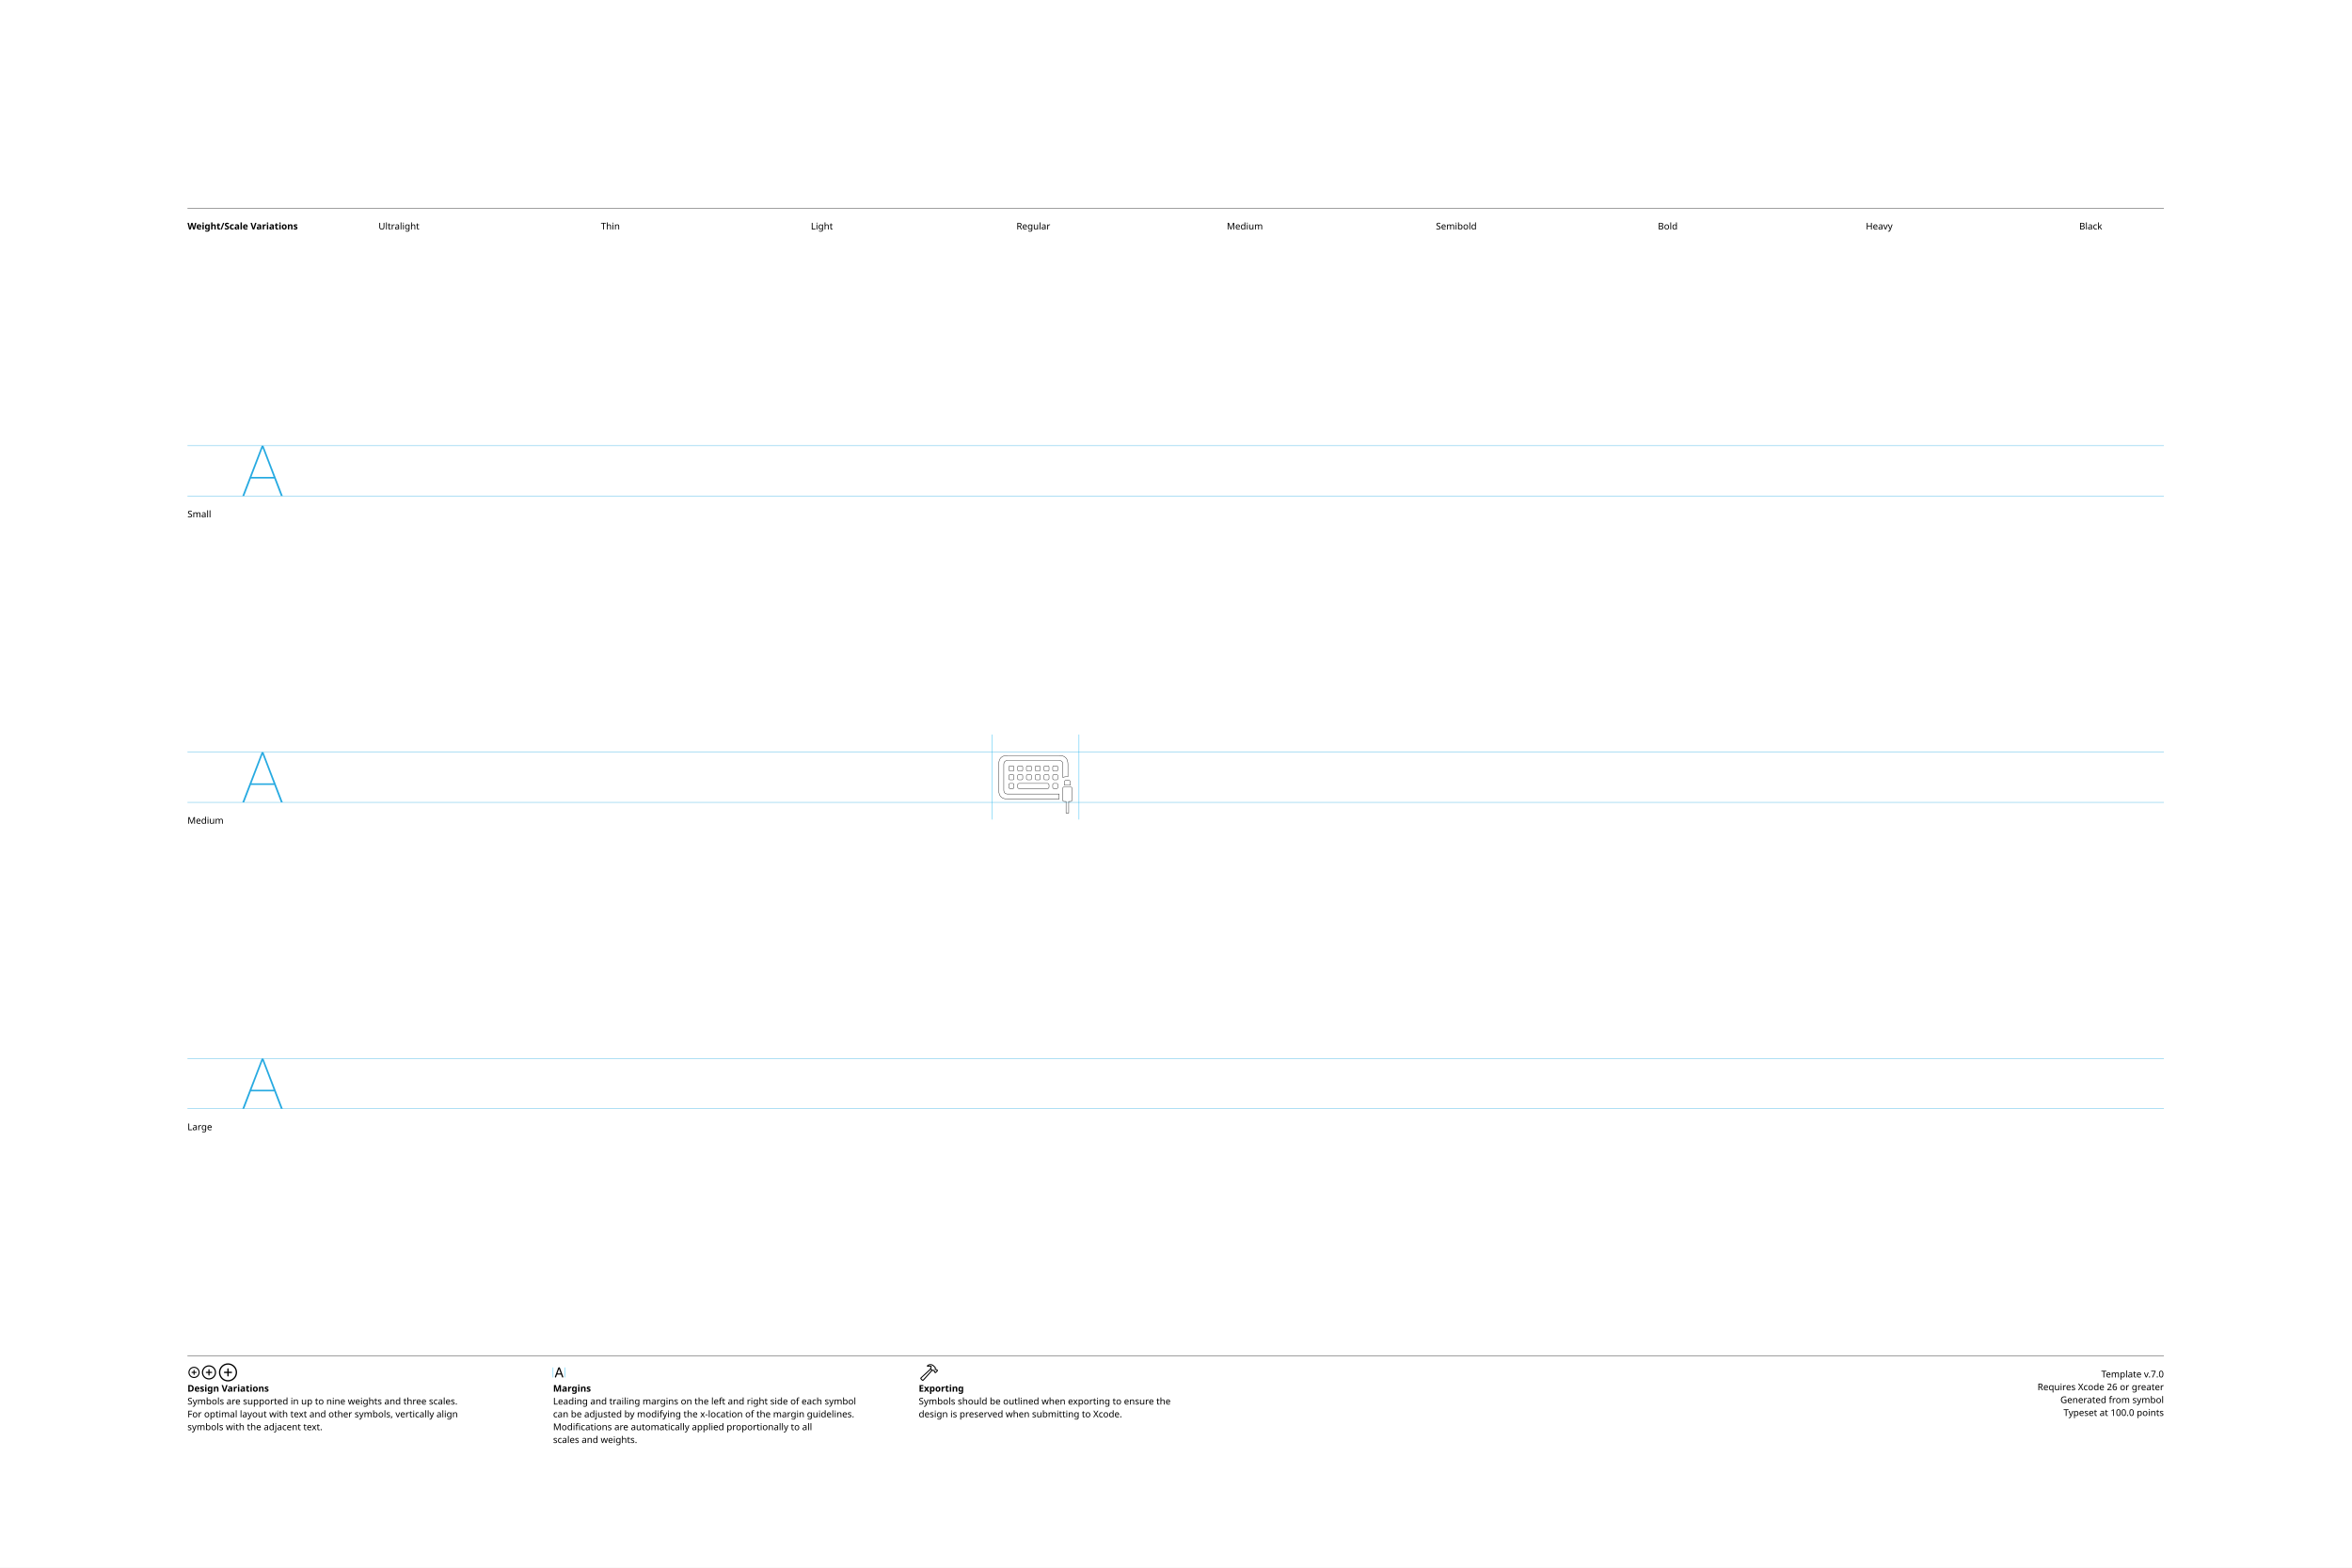
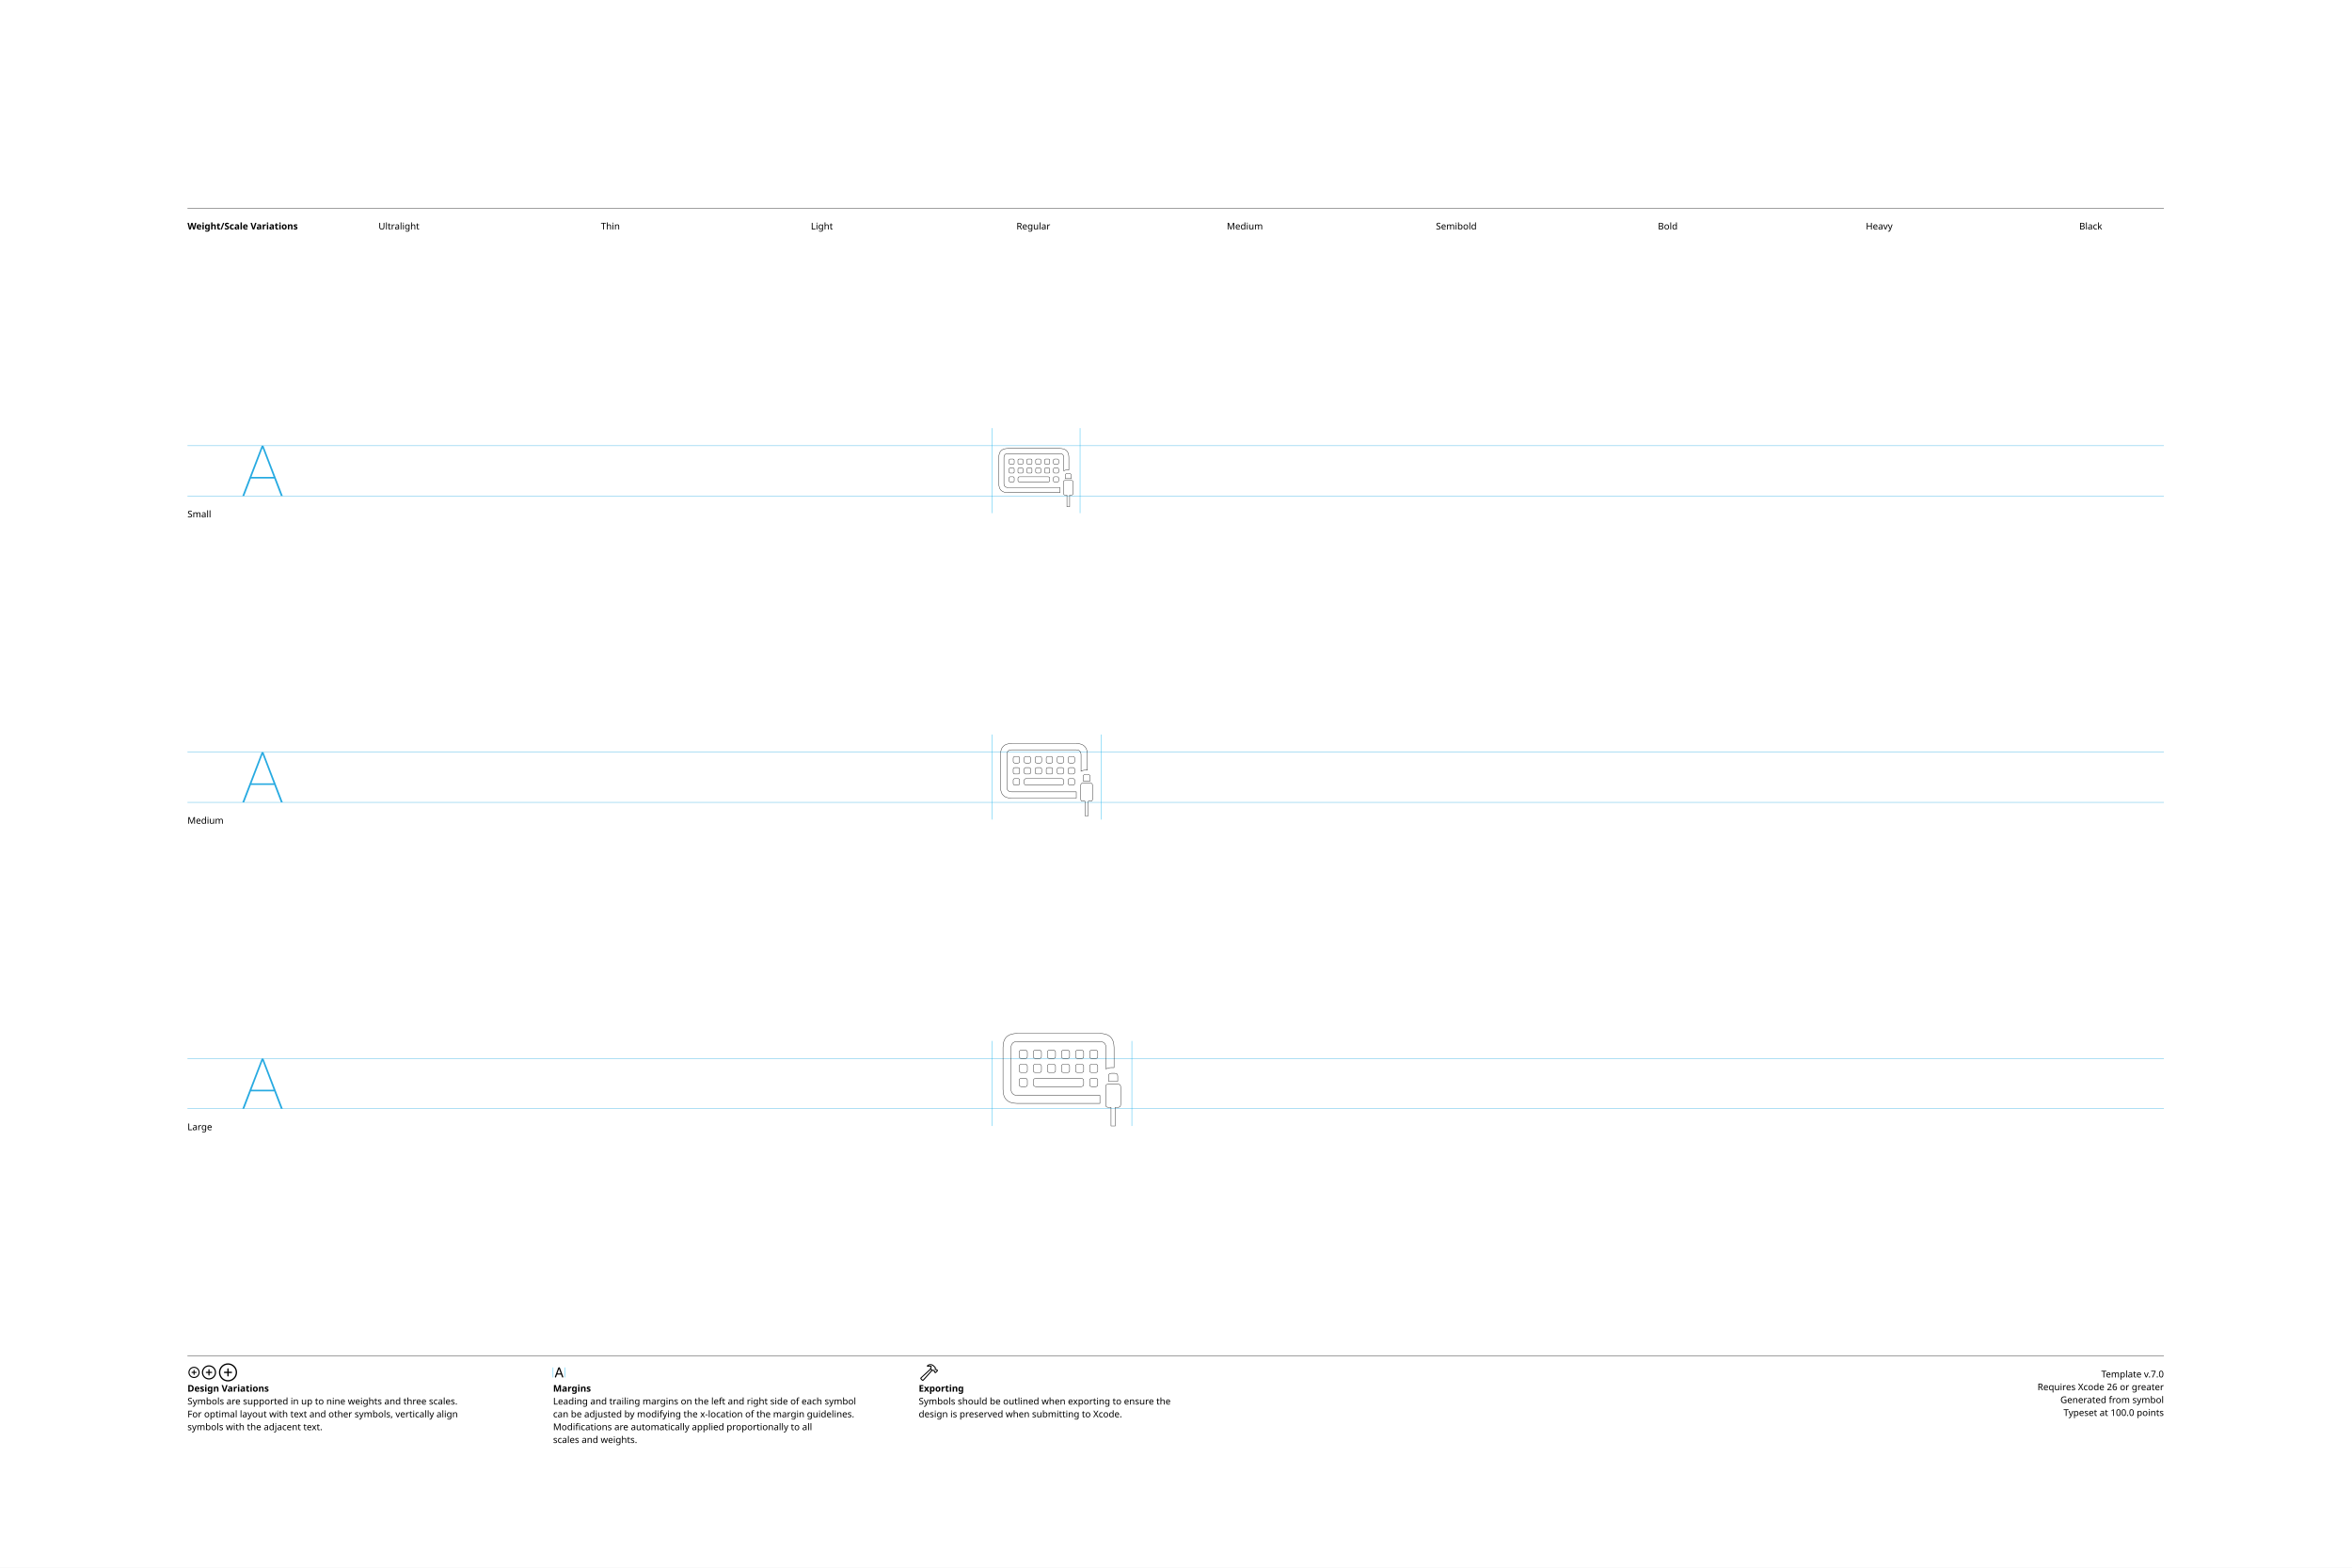
<svg xmlns="http://www.w3.org/2000/svg" version="1.1" viewBox="0 0 3300 2200">
  <style>.defaults {-sfsymbols-variable-value-mode:color;-sfsymbols-draw-reverses-motion-groups:true}

.monochrome-0 {-sfsymbols-motion-group:0;-sfsymbols-layer-tags:keyboard}

.multicolor-0:tintColor {-sfsymbols-motion-group:0;-sfsymbols-layer-tags:keyboard}

.hierarchical-0:primary {-sfsymbols-motion-group:0;-sfsymbols-layer-tags:keyboard}

.SFSymbolsPreviewWireframe {fill:none;opacity:1.0;stroke:black;stroke-width:0.5}
</style>
  <g id="Notes">
    <rect height="2200" id="artboard" style="fill:white;opacity:1" width="3300" x="0" y="0" />
    <line style="fill:none;stroke:black;opacity:1;stroke-width:0.5;" x1="263" x2="3036" y1="292" y2="292" />
    <text style="stroke:none;fill:black;font-family:sans-serif;font-size:13;font-weight:bold;" transform="matrix(1 0 0 1 263 322)">Weight/Scale Variations</text>
    <text style="stroke:none;fill:black;font-family:sans-serif;font-size:13;text-anchor:middle;" transform="matrix(1 0 0 1 559.711 322)">Ultralight</text>
    <text style="stroke:none;fill:black;font-family:sans-serif;font-size:13;text-anchor:middle;" transform="matrix(1 0 0 1 856.422 322)">Thin</text>
    <text style="stroke:none;fill:black;font-family:sans-serif;font-size:13;text-anchor:middle;" transform="matrix(1 0 0 1 1153.13 322)">Light</text>
    <text style="stroke:none;fill:black;font-family:sans-serif;font-size:13;text-anchor:middle;" transform="matrix(1 0 0 1 1449.84 322)">Regular</text>
    <text style="stroke:none;fill:black;font-family:sans-serif;font-size:13;text-anchor:middle;" transform="matrix(1 0 0 1 1746.56 322)">Medium</text>
    <text style="stroke:none;fill:black;font-family:sans-serif;font-size:13;text-anchor:middle;" transform="matrix(1 0 0 1 2043.27 322)">Semibold</text>
    <text style="stroke:none;fill:black;font-family:sans-serif;font-size:13;text-anchor:middle;" transform="matrix(1 0 0 1 2339.98 322)">Bold</text>
    <text style="stroke:none;fill:black;font-family:sans-serif;font-size:13;text-anchor:middle;" transform="matrix(1 0 0 1 2636.69 322)">Heavy</text>
    <text style="stroke:none;fill:black;font-family:sans-serif;font-size:13;text-anchor:middle;" transform="matrix(1 0 0 1 2933.4 322)">Black</text>
    <line style="fill:none;stroke:black;opacity:1;stroke-width:0.5;" x1="263" x2="3036" y1="1903" y2="1903" />
    <g transform="matrix(0.2 0 0 0.2 263 1933)">
      <path d="m46.24 4.15c21.777 0 39.453-17.627 39.453-39.404s-17.676-39.404-39.453-39.404c-21.729 0-39.404 17.627-39.404 39.404s17.676 39.404 39.404 39.404Zm0-7.422c-17.676 0-31.934-14.307-31.934-31.982s14.258-31.982 31.934-31.982 31.982 14.307 31.982 31.982-14.307 31.982-31.982 31.982Zm3.613-17.773v-28.467c0-2.246-1.465-3.76-3.711-3.76-2.148 0-3.613 1.514-3.613 3.76v28.467c0 2.197 1.465 3.711 3.613 3.711 2.246 0 3.711-1.514 3.711-3.711Zm-17.822-10.596h28.418c2.197 0 3.711-1.465 3.711-3.613 0-2.197-1.514-3.711-3.711-3.711h-28.418c-2.246 0-3.76 1.514-3.76 3.711 0 2.148 1.514 3.613 3.76 3.613Z" />
    </g>
    <g transform="matrix(0.2 0 0 0.2 281.506 1933)">
      <path d="m58.545 14.551c27.49 0 49.805-22.314 49.805-49.805s-22.314-49.805-49.805-49.805-49.805 22.314-49.805 49.805 22.314 49.805 49.805 49.805Zm0-8.301c-22.949 0-41.504-18.555-41.504-41.504s18.555-41.504 41.504-41.504 41.504 18.555 41.504 41.504-18.555 41.504-41.504 41.504Zm4.053-23.096v-36.914c0-2.49-1.709-4.199-4.15-4.199-2.393 0-4.053 1.709-4.053 4.199v36.914c0 2.441 1.66 4.15 4.053 4.15 2.441 0 4.15-1.66 4.15-4.15Zm-22.559-14.404h36.963c2.441 0 4.15-1.611 4.15-4.004 0-2.441-1.709-4.15-4.15-4.15h-36.963c-2.49 0-4.15 1.709-4.15 4.15 0 2.393 1.66 4.004 4.15 4.004Z" />
    </g>
    <g transform="matrix(0.2 0 0 0.2 304.924 1933)">
      <path d="m74.853 28.32c35.107 0 63.623-28.467 63.623-63.574s-28.516-63.623-63.623-63.623-63.574 28.516-63.574 63.623 28.467 63.574 63.574 63.574Zm0-9.082c-30.127 0-54.492-24.365-54.492-54.492s24.365-54.492 54.492-54.492 54.492 24.365 54.492 54.492-24.365 54.492-54.492 54.492Zm4.443-30.322v-48.486c0-2.734-1.855-4.639-4.541-4.639-2.588 0-4.443 1.904-4.443 4.639v48.486c0 2.686 1.855 4.59 4.443 4.59 2.686 0 4.541-1.855 4.541-4.59Zm-28.711-19.775h48.486c2.686 0 4.59-1.807 4.59-4.395 0-2.734-1.855-4.59-4.59-4.59h-48.486c-2.734 0-4.59 1.855-4.59 4.59 0 2.588 1.855 4.395 4.59 4.395Z" />
    </g>
    <text style="stroke:none;fill:black;font-family:sans-serif;font-size:13;font-weight:bold;" transform="matrix(1 0 0 1 263 1953)">Design Variations</text>
    <text style="stroke:none;fill:black;font-family:sans-serif;font-size:13;" transform="matrix(1 0 0 1 263 1971)">Symbols are supported in up to nine weights and three scales.</text>
    <text style="stroke:none;fill:black;font-family:sans-serif;font-size:13;" transform="matrix(1 0 0 1 263 1989)">For optimal layout with text and other symbols, vertically align</text>
    <text style="stroke:none;fill:black;font-family:sans-serif;font-size:13;" transform="matrix(1 0 0 1 263 2007)">symbols with the adjacent text.</text>
    <line style="fill:none;stroke:#00AEEF;stroke-width:0.5;opacity:1.0;" x1="776" x2="776" y1="1919" y2="1933" />
    <g transform="matrix(0.2 0 0 0.2 776 1933)">
      <path d="m16.553 0.781c2.588 0 3.857-0.977 4.785-3.711l20.557-57.52h0.244l20.605 57.52c0.928 2.734 2.197 3.711 4.736 3.711 2.588 0 4.248-1.562 4.248-4.004 0-0.83-0.146-1.611-0.537-2.637l-22.9-60.986c-1.123-2.979-3.125-4.492-6.25-4.492-3.027 0-5.078 1.465-6.152 4.443l-22.9 61.084c-0.391 1.025-0.537 1.807-0.537 2.637 0 2.441 1.562 3.955 4.102 3.955Zm10.205-20.947h30.664c2.002 0 3.662-1.66 3.662-3.662 0-2.051-1.66-3.662-3.662-3.662h-30.664c-2.002 0-3.662 1.611-3.662 3.662 0 2.002 1.66 3.662 3.662 3.662Z" />
    </g>
    <line style="fill:none;stroke:#00AEEF;stroke-width:0.5;opacity:1.0;" x1="792.836" x2="792.836" y1="1919" y2="1933" />
    <text style="stroke:none;fill:black;font-family:sans-serif;font-size:13;font-weight:bold;" transform="matrix(1 0 0 1 776 1953)">Margins</text>
    <text style="stroke:none;fill:black;font-family:sans-serif;font-size:13;" transform="matrix(1 0 0 1 776 1971)">Leading and trailing margins on the left and right side of each symbol</text>
    <text style="stroke:none;fill:black;font-family:sans-serif;font-size:13;" transform="matrix(1 0 0 1 776 1989)">can be adjusted by modifying the x-location of the margin guidelines.</text>
    <text style="stroke:none;fill:black;font-family:sans-serif;font-size:13;" transform="matrix(1 0 0 1 776 2007)">Modifications are automatically applied proportionally to all</text>
    <text style="stroke:none;fill:black;font-family:sans-serif;font-size:13;" transform="matrix(1 0 0 1 776 2025)">scales and weights.</text>
    <g transform="matrix(0.2 0 0 0.2 1289 1933)">
      <path d="m14.209 13.135 7.861 7.861c4.297 4.395 9.326 4.102 13.867-1.025l60.693-68.213-4.883-4.883-60.254 67.676c-1.807 1.953-3.467 2.441-5.811 0.098l-5.176-5.127c-2.295-2.295-1.807-3.955 0.195-5.811l67.481-62.158-4.883-4.834-68.066 62.598c-4.98 4.59-5.322 9.473-1.025 13.818Zm44.873-97.461c-2.051 2.002-2.246 4.883-1.074 6.787 1.123 1.807 3.467 3.027 6.592 2.246 5.859-1.66 12.598-2.393 18.896 0.928l-2.686 7.129c-1.611 4.004-0.732 6.885 1.709 9.424l10.254 10.303c2.344 2.393 4.541 2.441 7.08 1.953l4.443-0.732 2.588 2.539-0.195 2.246c-0.098 2.295 0.537 4.297 2.783 6.494l3.369 3.32c2.295 2.295 5.518 2.49 7.812 0.195l12.988-13.037c2.295-2.344 2.148-5.371-0.195-7.666l-3.418-3.418c-2.197-2.197-4.053-3.027-6.348-2.881l-2.344 0.244-2.441-2.441 1.025-4.688c0.635-2.734-0.244-4.98-2.881-7.617l-11.279-11.182c-12.94-12.842-35.596-11.035-46.68-0.146Zm7.08 2.051c8.789-6.396 25.977-5.664 33.691 1.953l12.305 12.207c1.025 1.025 1.221 1.807 0.928 3.32l-1.465 6.641 6.738 6.689 4.395-0.244c1.123-0.049 1.514 0.049 2.344 0.879l2.539 2.49-10.84 10.84-2.49-2.49c-0.83-0.879-0.977-1.221-0.928-2.393l0.293-4.346-6.689-6.738-6.836 1.172c-1.416 0.293-2.051 0.195-3.174-0.879l-8.936-8.887c-1.074-1.025-1.172-1.709-0.488-3.369l4.59-11.475c-6.104-6.348-17.041-7.52-25.586-4.59-0.684 0.244-0.928-0.391-0.391-0.781Z" />
    </g>
    <text style="stroke:none;fill:black;font-family:sans-serif;font-size:13;font-weight:bold;" transform="matrix(1 0 0 1 1289 1953)">Exporting</text>
    <text style="stroke:none;fill:black;font-family:sans-serif;font-size:13;" transform="matrix(1 0 0 1 1289 1971)">Symbols should be outlined when exporting to ensure the</text>
    <text style="stroke:none;fill:black;font-family:sans-serif;font-size:13;" transform="matrix(1 0 0 1 1289 1989)">design is preserved when submitting to Xcode.</text>
    <text id="template-version" style="stroke:none;fill:black;font-family:sans-serif;font-size:13;text-anchor:end;" transform="matrix(1 0 0 1 3036 1933)">Template v.7.0</text>
    <text style="stroke:none;fill:black;font-family:sans-serif;font-size:13;text-anchor:end;" transform="matrix(1 0 0 1 3036 1951)">Requires Xcode 26 or greater</text>
    <text id="descriptive-name" style="stroke:none;fill:black;font-family:sans-serif;font-size:13;text-anchor:end;" transform="matrix(1 0 0 1 3036 1969)">Generated from symbol</text>
    <text style="stroke:none;fill:black;font-family:sans-serif;font-size:13;text-anchor:end;" transform="matrix(1 0 0 1 3036 1987)">Typeset at 100.0 points</text>
    <text style="stroke:none;fill:black;font-family:sans-serif;font-size:13;" transform="matrix(1 0 0 1 263 726)">Small</text>
    <text style="stroke:none;fill:black;font-family:sans-serif;font-size:13;" transform="matrix(1 0 0 1 263 1156)">Medium</text>
    <text style="stroke:none;fill:black;font-family:sans-serif;font-size:13;" transform="matrix(1 0 0 1 263 1586)">Large</text>
  </g>
  <g id="Guides">
    <g id="H-reference" style="fill:#27AAE1;stroke:none;" transform="matrix(1 0 0 1 339 696)">
      <path d="M0.994 0L3.638 0L29.328-67.132L30.03-67.132L30.03-70.459L28.123-70.459ZM11.688-24.48L46.981-24.48L46.231-26.729L12.438-26.729ZM55.12 0L57.764 0L30.638-70.459L29.433-70.459L29.433-67.132Z" />
    </g>
    <line id="Baseline-S" style="fill:none;stroke:#27AAE1;opacity:1;stroke-width:0.5;" x1="263" x2="3036" y1="696" y2="696" />
    <line id="Capline-S" style="fill:none;stroke:#27AAE1;opacity:1;stroke-width:0.5;" x1="263" x2="3036" y1="625.541" y2="625.541" />
    <g id="H-reference" style="fill:#27AAE1;stroke:none;" transform="matrix(1 0 0 1 339 1126)">
      <path d="M0.994 0L3.638 0L29.328-67.132L30.03-67.132L30.03-70.459L28.123-70.459ZM11.688-24.48L46.981-24.48L46.231-26.729L12.438-26.729ZM55.12 0L57.764 0L30.638-70.459L29.433-70.459L29.433-67.132Z" />
    </g>
    <line id="Baseline-M" style="fill:none;stroke:#27AAE1;opacity:1;stroke-width:0.5;" x1="263" x2="3036" y1="1126" y2="1126" />
    <line id="Capline-M" style="fill:none;stroke:#27AAE1;opacity:1;stroke-width:0.5;" x1="263" x2="3036" y1="1055.54" y2="1055.54" />
    <g id="H-reference" style="fill:#27AAE1;stroke:none;" transform="matrix(1 0 0 1 339 1556)">
      <path d="M0.994 0L3.638 0L29.328-67.132L30.03-67.132L30.03-70.459L28.123-70.459ZM11.688-24.48L46.981-24.48L46.231-26.729L12.438-26.729ZM55.12 0L57.764 0L30.638-70.459L29.433-70.459L29.433-67.132Z" />
    </g>
    <line id="Baseline-L" style="fill:none;stroke:#27AAE1;opacity:1;stroke-width:0.5;" x1="263" x2="3036" y1="1556" y2="1556" />
    <line id="Capline-L" style="fill:none;stroke:#27AAE1;opacity:1;stroke-width:0.5;" x1="263" x2="3036" y1="1485.54" y2="1485.54" />
-     <line id="right-margin-Regular-M" style="fill:none;stroke:#00AEEF;stroke-width:0.5;opacity:1.0;" x1="1513.90" x2="1513.90" y1="1030.79" y2="1150.12" />
-     <line id="left-margin-Regular-M" style="fill:none;stroke:#00AEEF;stroke-width:0.5;opacity:1.0;" x1="1391.57" x2="1391.57" y1="1030.79" y2="1150.12" />
+     <line id="left-margin-Regular-S" style="fill:none;stroke:#00AEEF;stroke-width:0.5;opacity:1.0;" x1="1391.57" x2="1391.57" y1="600.785" y2="720.121" />
+     <line id="right-margin-Regular-S" style="fill:none;stroke:#00AEEF;stroke-width:0.5;opacity:1.0;" x1="1515.39" x2="1515.39" y1="600.785" y2="720.121" />
+     <line id="left-margin-Regular-M" style="fill:none;stroke:#00AEEF;stroke-width:0.5;opacity:1.0;" x1="1391.57" x2="1391.57" y1="1030.785" y2="1150.121" />
+     <line id="right-margin-Regular-M" style="fill:none;stroke:#00AEEF;stroke-width:0.5;opacity:1.0;" x1="1545.10" x2="1545.10" y1="1030.785" y2="1150.121" />
+     <line id="left-margin-Regular-L" style="fill:none;stroke:#00AEEF;stroke-width:0.5;opacity:1.0;" x1="1391.57" x2="1391.57" y1="1460.785" y2="1580.121" />
+     <line id="right-margin-Regular-L" style="fill:none;stroke:#00AEEF;stroke-width:0.5;opacity:1.0;" x1="1588.03" x2="1588.03" y1="1460.785" y2="1580.121" />
  </g>
  <g id="Symbols">
+     <g id="Regular-S" transform="matrix(1 0 0 1 1391.57 696)">
+       <path class="monochrome-0 multicolor-0:tintColor hierarchical-0:primary SFSymbolsPreviewWireframe" d="M22.49 -4.74C14.04 -4.74 9.88 -8.9 9.88 -17.2V-54.22C9.88 -62.52 14.04 -66.62 22.49 -66.62H95.48C103.88 -66.62 108.08 -62.47 108.08 -54.22V-36.44H105.82Q102.8 -36.44 100.97 -35.24V-53.82C100.97 -57.58 98.94 -59.5 95.38 -59.5H22.59C19.03 -59.5 17 -57.58 17 -53.82V-17.54C17 -13.79 19.03 -11.86 22.59 -11.86H95.38C95.45 -11.86 95.51 -11.86 95.58 -11.86V-4.74Q95.53 -4.74 95.48 -4.74ZM105.41 15.18V-1.3H103.23C101.36 -1.3 100.64 -1.99 100.64 -3.86V-19.21C100.64 -21.06 101.36 -21.8 103.23 -21.8H111.34C113.22 -21.8 113.94 -21.06 113.94 -19.21V-3.86C113.94 -1.99 113.22 -1.3 111.34 -1.3H109.19V15.18ZM38.89 -19.62C37.51 -19.62 36.67 -20.46 36.67 -21.84V-24.61C36.67 -26.04 37.51 -26.89 38.89 -26.89H79.02C80.46 -26.89 81.25 -26.04 81.25 -24.61V-21.84C81.25 -20.46 80.46 -19.62 79.02 -19.62ZM103.23 -24.32V-28.78C103.23 -30.66 103.95 -31.38 105.82 -31.38H108.75C110.6 -31.38 111.34 -30.66 111.34 -28.78V-24.32ZM63.36 -44.53C62.27 -44.53 61.58 -45.22 61.58 -46.31V-50.01C61.58 -51.1 62.27 -51.79 63.36 -51.79H67.06C68.15 -51.79 68.79 -51.1 68.79 -50.01V-46.31C68.79 -45.22 68.15 -44.53 67.06 -44.53ZM75.81 -44.53C74.72 -44.53 74.03 -45.22 74.03 -46.31V-50.01C74.03 -51.1 74.72 -51.79 75.81 -51.79H79.52C80.61 -51.79 81.25 -51.1 81.25 -50.01V-46.31C81.25 -45.22 80.61 -44.53 79.52 -44.53ZM88.27 -44.53C87.18 -44.53 86.49 -45.22 86.49 -46.31V-50.01C86.49 -51.1 87.18 -51.79 88.27 -51.79H91.97C93.06 -51.79 93.7 -51.1 93.7 -50.01V-46.31C93.7 -45.22 93.06 -44.53 91.97 -44.53ZM63.36 -32.07C62.27 -32.07 61.58 -32.77 61.58 -33.85V-37.56C61.58 -38.65 62.27 -39.34 63.36 -39.34H67.06C68.15 -39.34 68.79 -38.65 68.79 -37.56V-33.85C68.79 -32.77 68.15 -32.07 67.06 -32.07ZM50.9 -44.53C49.82 -44.53 49.12 -45.22 49.12 -46.31V-50.01C49.12 -51.1 49.82 -51.79 50.9 -51.79H54.61C55.7 -51.79 56.34 -51.1 56.34 -50.01V-46.31C56.34 -45.22 55.7 -44.53 54.61 -44.53ZM38.45 -44.53C37.36 -44.53 36.67 -45.22 36.67 -46.31V-50.01C36.67 -51.1 37.36 -51.79 38.45 -51.79H42.16C43.24 -51.79 43.89 -51.1 43.89 -50.01V-46.31C43.89 -45.22 43.24 -44.53 42.16 -44.53ZM26 -44.53C24.91 -44.53 24.22 -45.22 24.22 -46.31V-50.01C24.22 -51.1 24.91 -51.79 26 -51.79H29.7C30.79 -51.79 31.43 -51.1 31.43 -50.01V-46.31C31.43 -45.22 30.79 -44.53 29.7 -44.53ZM75.81 -32.07C74.72 -32.07 74.03 -32.77 74.03 -33.85V-37.56C74.03 -38.65 74.72 -39.34 75.81 -39.34H79.52C80.61 -39.34 81.25 -38.65 81.25 -37.56V-33.85C81.25 -32.77 80.61 -32.07 79.52 -32.07ZM88.27 -32.07C87.18 -32.07 86.49 -32.77 86.49 -33.85V-37.56C86.49 -38.65 87.18 -39.34 88.27 -39.34H91.97C93.06 -39.34 93.7 -38.65 93.7 -37.56V-33.85C93.7 -32.77 93.06 -32.07 91.97 -32.07ZM38.45 -32.07C37.36 -32.07 36.67 -32.77 36.67 -33.85V-37.56C36.67 -38.65 37.36 -39.34 38.45 -39.34H42.16C43.24 -39.34 43.89 -38.65 43.89 -37.56V-33.85C43.89 -32.77 43.24 -32.07 42.16 -32.07ZM88.27 -19.62C87.18 -19.62 86.49 -20.31 86.49 -21.4V-25.11C86.49 -26.19 87.18 -26.89 88.27 -26.89H91.97C93.06 -26.89 93.7 -26.19 93.7 -25.11V-21.4C93.7 -20.31 93.06 -19.62 91.97 -19.62ZM50.9 -32.07C49.82 -32.07 49.12 -32.77 49.12 -33.85V-37.56C49.12 -38.65 49.82 -39.34 50.9 -39.34H54.61C55.7 -39.34 56.34 -38.65 56.34 -37.56V-33.85C56.34 -32.77 55.7 -32.07 54.61 -32.07ZM26 -32.07C24.91 -32.07 24.22 -32.77 24.22 -33.85V-37.56C24.22 -38.65 24.91 -39.34 26 -39.34H29.7C30.79 -39.34 31.43 -38.65 31.43 -37.56V-33.85C31.43 -32.77 30.79 -32.07 29.7 -32.07ZM26 -19.62C24.91 -19.62 24.22 -20.31 24.22 -21.4V-25.11C24.22 -26.19 24.91 -26.89 26 -26.89H29.7C30.79 -26.89 31.43 -26.19 31.43 -25.11V-21.4C31.43 -20.31 30.79 -19.62 29.7 -19.62Z" />
+     </g>
    <g id="Regular-M" transform="matrix(1 0 0 1 1391.57 1126)">
-       <path class="monochrome-0 multicolor-0:tintColor hierarchical-0:primary SFSymbolsPreviewWireframe" d="M22.22 -4.69C13.87 -4.69 9.77 -8.79 9.77 -16.99V-53.56C9.77 -61.77 13.87 -65.82 22.22 -65.82H94.34C102.64 -65.82 106.79 -61.72 106.79 -53.56V-36H104.55Q101.56 -36 99.76 -34.82V-53.17C99.76 -56.88 97.75 -58.79 94.24 -58.79H22.31C18.8 -58.79 16.8 -56.88 16.8 -53.17V-17.33C16.8 -13.62 18.8 -11.72 22.31 -11.72H94.24C94.3 -11.72 94.37 -11.72 94.43 -11.72V-4.69Q94.38 -4.69 94.34 -4.69ZM104.15 15V-1.28H101.99C100.14 -1.28 99.43 -1.96 99.43 -3.82V-18.98C99.43 -20.81 100.14 -21.54 101.99 -21.54H110.01C111.86 -21.54 112.57 -20.81 112.57 -18.98V-3.82C112.57 -1.96 111.86 -1.28 110.01 -1.28H107.88V15ZM38.43 -19.38C37.06 -19.38 36.23 -20.21 36.23 -21.58V-24.32C36.23 -25.73 37.06 -26.56 38.43 -26.56H78.08C79.49 -26.56 80.27 -25.73 80.27 -24.32V-21.58C80.27 -20.21 79.49 -19.38 78.08 -19.38ZM101.99 -24.03V-28.44C101.99 -30.29 102.7 -31 104.55 -31H107.45C109.27 -31 110.01 -30.29 110.01 -28.44V-24.03ZM62.6 -43.99C61.52 -43.99 60.84 -44.68 60.84 -45.75V-49.41C60.84 -50.49 61.52 -51.17 62.6 -51.17H66.26C67.33 -51.17 67.97 -50.49 67.97 -49.41V-45.75C67.97 -44.68 67.33 -43.99 66.26 -43.99ZM74.9 -43.99C73.83 -43.99 73.14 -44.68 73.14 -45.75V-49.41C73.14 -50.49 73.83 -51.17 74.9 -51.17H78.56C79.64 -51.17 80.27 -50.49 80.27 -49.41V-45.75C80.27 -44.68 79.64 -43.99 78.56 -43.99ZM87.21 -43.99C86.13 -43.99 85.45 -44.68 85.45 -45.75V-49.41C85.45 -50.49 86.13 -51.17 87.21 -51.17H90.87C91.94 -51.17 92.58 -50.49 92.58 -49.41V-45.75C92.58 -44.68 91.94 -43.99 90.87 -43.99ZM62.6 -31.69C61.52 -31.69 60.84 -32.37 60.84 -33.45V-37.11C60.84 -38.18 61.52 -38.87 62.6 -38.87H66.26C67.33 -38.87 67.97 -38.18 67.97 -37.11V-33.45C67.97 -32.37 67.33 -31.69 66.26 -31.69ZM50.29 -43.99C49.22 -43.99 48.54 -44.68 48.54 -45.75V-49.41C48.54 -50.49 49.22 -51.17 50.29 -51.17H53.96C55.03 -51.17 55.66 -50.49 55.66 -49.41V-45.75C55.66 -44.68 55.03 -43.99 53.96 -43.99ZM37.99 -43.99C36.91 -43.99 36.23 -44.68 36.23 -45.75V-49.41C36.23 -50.49 36.91 -51.17 37.99 -51.17H41.65C42.72 -51.17 43.36 -50.49 43.36 -49.41V-45.75C43.36 -44.68 42.72 -43.99 41.65 -43.99ZM25.68 -43.99C24.61 -43.99 23.93 -44.68 23.93 -45.75V-49.41C23.93 -50.49 24.61 -51.17 25.68 -51.17H29.35C30.42 -51.17 31.05 -50.49 31.05 -49.41V-45.75C31.05 -44.68 30.42 -43.99 29.35 -43.99ZM74.9 -31.69C73.83 -31.69 73.14 -32.37 73.14 -33.45V-37.11C73.14 -38.18 73.83 -38.87 74.9 -38.87H78.56C79.64 -38.87 80.27 -38.18 80.27 -37.11V-33.45C80.27 -32.37 79.64 -31.69 78.56 -31.69ZM87.21 -31.69C86.13 -31.69 85.45 -32.37 85.45 -33.45V-37.11C85.45 -38.18 86.13 -38.87 87.21 -38.87H90.87C91.94 -38.87 92.58 -38.18 92.58 -37.11V-33.45C92.58 -32.37 91.94 -31.69 90.87 -31.69ZM37.99 -31.69C36.91 -31.69 36.23 -32.37 36.23 -33.45V-37.11C36.23 -38.18 36.91 -38.87 37.99 -38.87H41.65C42.72 -38.87 43.36 -38.18 43.36 -37.11V-33.45C43.36 -32.37 42.72 -31.69 41.65 -31.69ZM87.21 -19.38C86.13 -19.38 85.45 -20.07 85.45 -21.14V-24.8C85.45 -25.88 86.13 -26.56 87.21 -26.56H90.87C91.94 -26.56 92.58 -25.88 92.58 -24.8V-21.14C92.58 -20.07 91.94 -19.38 90.87 -19.38ZM50.29 -31.69C49.22 -31.69 48.54 -32.37 48.54 -33.45V-37.11C48.54 -38.18 49.22 -38.87 50.29 -38.87H53.96C55.03 -38.87 55.66 -38.18 55.66 -37.11V-33.45C55.66 -32.37 55.03 -31.69 53.96 -31.69ZM25.68 -31.69C24.61 -31.69 23.93 -32.37 23.93 -33.45V-37.11C23.93 -38.18 24.61 -38.87 25.68 -38.87H29.35C30.42 -38.87 31.05 -38.18 31.05 -37.11V-33.45C31.05 -32.37 30.42 -31.69 29.35 -31.69ZM25.68 -19.38C24.61 -19.38 23.93 -20.07 23.93 -21.14V-24.8C23.93 -25.88 24.61 -26.56 25.68 -26.56H29.35C30.42 -26.56 31.05 -25.88 31.05 -24.8V-21.14C31.05 -20.07 30.42 -19.38 29.35 -19.38Z" />
+       <path class="monochrome-0 multicolor-0:tintColor hierarchical-0:primary SFSymbolsPreviewWireframe" d="M27.88 -5.88C17.4 -5.88 12.26 -11.03 12.26 -21.33V-67.23C12.26 -77.52 17.4 -82.61 27.88 -82.61H118.4C128.82 -82.61 134.02 -77.46 134.02 -67.23V-45.18H131.22Q127.47 -45.18 125.2 -43.7V-66.74C125.2 -71.39 122.69 -73.78 118.27 -73.78H28.01C23.59 -73.78 21.08 -71.39 21.08 -66.74V-21.76C21.08 -17.1 23.59 -14.71 28.01 -14.71H118.27C118.36 -14.71 118.44 -14.71 118.52 -14.71V-5.88Q118.46 -5.88 118.4 -5.88ZM130.71 18.83V-1.61H128.01C125.68 -1.61 124.79 -2.47 124.79 -4.79V-23.82C124.79 -26.11 125.68 -27.04 128.01 -27.04H138.07C140.39 -27.04 141.28 -26.11 141.28 -23.82V-4.79C141.28 -2.47 140.39 -1.61 138.07 -1.61H135.39V18.83ZM48.23 -24.33C46.51 -24.33 45.47 -25.37 45.47 -27.09V-30.52C45.47 -32.3 46.51 -33.34 48.23 -33.34H97.99C99.77 -33.34 100.75 -32.3 100.75 -30.52V-27.09C100.75 -25.37 99.77 -24.33 97.99 -24.33ZM128.01 -30.15V-35.69C128.01 -38.02 128.9 -38.91 131.22 -38.91H134.85C137.14 -38.91 138.07 -38.02 138.07 -35.69V-30.15ZM78.56 -55.22C77.22 -55.22 76.36 -56.07 76.36 -57.42V-62.02C76.36 -63.37 77.22 -64.22 78.56 -64.22H83.16C84.51 -64.22 85.3 -63.37 85.3 -62.02V-57.42C85.3 -56.07 84.51 -55.22 83.16 -55.22ZM94.01 -55.22C92.66 -55.22 91.8 -56.07 91.8 -57.42V-62.02C91.8 -63.37 92.66 -64.22 94.01 -64.22H98.6C99.95 -64.22 100.75 -63.37 100.75 -62.02V-57.42C100.75 -56.07 99.95 -55.22 98.6 -55.22ZM109.45 -55.22C108.1 -55.22 107.24 -56.07 107.24 -57.42V-62.02C107.24 -63.37 108.1 -64.22 109.45 -64.22H114.05C115.39 -64.22 116.19 -63.37 116.19 -62.02V-57.42C116.19 -56.07 115.39 -55.22 114.05 -55.22ZM78.56 -39.77C77.22 -39.77 76.36 -40.63 76.36 -41.98V-46.57C76.36 -47.92 77.22 -48.78 78.56 -48.78H83.16C84.51 -48.78 85.3 -47.92 85.3 -46.57V-41.98C85.3 -40.63 84.51 -39.77 83.16 -39.77ZM63.12 -55.22C61.77 -55.22 60.91 -56.07 60.91 -57.42V-62.02C60.91 -63.37 61.77 -64.22 63.12 -64.22H67.72C69.07 -64.22 69.86 -63.37 69.86 -62.02V-57.42C69.86 -56.07 69.07 -55.22 67.72 -55.22ZM47.68 -55.22C46.33 -55.22 45.47 -56.07 45.47 -57.42V-62.02C45.47 -63.37 46.33 -64.22 47.68 -64.22H52.27C53.62 -64.22 54.42 -63.37 54.42 -62.02V-57.42C54.42 -56.07 53.62 -55.22 52.27 -55.22ZM32.23 -55.22C30.89 -55.22 30.03 -56.07 30.03 -57.42V-62.02C30.03 -63.37 30.89 -64.22 32.23 -64.22H36.83C38.18 -64.22 38.98 -63.37 38.98 -62.02V-57.42C38.98 -56.07 38.18 -55.22 36.83 -55.22ZM94.01 -39.77C92.66 -39.77 91.8 -40.63 91.8 -41.98V-46.57C91.8 -47.92 92.66 -48.78 94.01 -48.78H98.6C99.95 -48.78 100.75 -47.92 100.75 -46.57V-41.98C100.75 -40.63 99.95 -39.77 98.6 -39.77ZM109.45 -39.77C108.1 -39.77 107.24 -40.63 107.24 -41.98V-46.57C107.24 -47.92 108.1 -48.78 109.45 -48.78H114.05C115.39 -48.78 116.19 -47.92 116.19 -46.57V-41.98C116.19 -40.63 115.39 -39.77 114.05 -39.77ZM47.68 -39.77C46.33 -39.77 45.47 -40.63 45.47 -41.98V-46.57C45.47 -47.92 46.33 -48.78 47.68 -48.78H52.27C53.62 -48.78 54.42 -47.92 54.42 -46.57V-41.98C54.42 -40.63 53.62 -39.77 52.27 -39.77ZM109.45 -24.33C108.1 -24.33 107.24 -25.19 107.24 -26.54V-31.13C107.24 -32.48 108.1 -33.34 109.45 -33.34H114.05C115.39 -33.34 116.19 -32.48 116.19 -31.13V-26.54C116.19 -25.19 115.39 -24.33 114.05 -24.33ZM63.12 -39.77C61.77 -39.77 60.91 -40.63 60.91 -41.98V-46.57C60.91 -47.92 61.77 -48.78 63.12 -48.78H67.72C69.07 -48.78 69.86 -47.92 69.86 -46.57V-41.98C69.86 -40.63 69.07 -39.77 67.72 -39.77ZM32.23 -39.77C30.89 -39.77 30.03 -40.63 30.03 -41.98V-46.57C30.03 -47.92 30.89 -48.78 32.23 -48.78H36.83C38.18 -48.78 38.98 -47.92 38.98 -46.57V-41.98C38.98 -40.63 38.18 -39.77 36.83 -39.77ZM32.23 -24.33C30.89 -24.33 30.03 -25.19 30.03 -26.54V-31.13C30.03 -32.48 30.89 -33.34 32.23 -33.34H36.83C38.18 -33.34 38.98 -32.48 38.98 -31.13V-26.54C38.98 -25.19 38.18 -24.33 36.83 -24.33Z" />
+     </g>
+     <g id="Regular-L" transform="matrix(1 0 0 1 1391.57 1556)">
+       <path class="monochrome-0 multicolor-0:tintColor hierarchical-0:primary SFSymbolsPreviewWireframe" d="M35.68 -7.53C22.27 -7.53 15.68 -14.11 15.68 -27.29V-86.02C15.68 -99.19 22.27 -105.7 35.68 -105.7H151.5C164.83 -105.7 171.49 -99.12 171.49 -86.02V-57.81H167.91Q163.11 -57.81 160.2 -55.91V-85.39C160.2 -91.35 156.99 -94.41 151.34 -94.41H35.84C30.19 -94.41 26.97 -91.35 26.97 -85.39V-27.84C26.97 -21.88 30.19 -18.82 35.84 -18.82H151.34C151.45 -18.82 151.55 -18.82 151.65 -18.82V-7.53Q151.58 -7.53 151.5 -7.53ZM167.26 24.09V-2.06H163.8C160.82 -2.06 159.68 -3.16 159.68 -6.13V-30.48C159.68 -33.41 160.82 -34.59 163.8 -34.59H176.66C179.64 -34.59 180.78 -33.41 180.78 -30.48V-6.13C180.78 -3.16 179.64 -2.06 176.66 -2.06H173.24V24.09ZM61.71 -31.13C59.52 -31.13 58.18 -32.46 58.18 -34.66V-39.05C58.18 -41.32 59.52 -42.66 61.71 -42.66H125.39C127.66 -42.66 128.91 -41.32 128.91 -39.05V-34.66C128.91 -32.46 127.66 -31.13 125.39 -31.13ZM163.8 -38.59V-45.67C163.8 -48.64 164.94 -49.78 167.91 -49.78H172.55C175.48 -49.78 176.66 -48.64 176.66 -45.67V-38.59ZM100.53 -70.65C98.8 -70.65 97.7 -71.75 97.7 -73.47V-79.36C97.7 -81.08 98.8 -82.18 100.53 -82.18H106.41C108.13 -82.18 109.15 -81.08 109.15 -79.36V-73.47C109.15 -71.75 108.13 -70.65 106.41 -70.65ZM120.29 -70.65C118.56 -70.65 117.47 -71.75 117.47 -73.47V-79.36C117.47 -81.08 118.56 -82.18 120.29 -82.18H126.17C127.89 -82.18 128.91 -81.08 128.91 -79.36V-73.47C128.91 -71.75 127.89 -70.65 126.17 -70.65ZM140.05 -70.65C138.32 -70.65 137.23 -71.75 137.23 -73.47V-79.36C137.23 -81.08 138.32 -82.18 140.05 -82.18H145.93C147.66 -82.18 148.67 -81.08 148.67 -79.36V-73.47C148.67 -71.75 147.66 -70.65 145.93 -70.65ZM100.53 -50.89C98.8 -50.89 97.7 -51.99 97.7 -53.71V-59.6C97.7 -61.32 98.8 -62.42 100.53 -62.42H106.41C108.13 -62.42 109.15 -61.32 109.15 -59.6V-53.71C109.15 -51.99 108.13 -50.89 106.41 -50.89ZM80.77 -70.65C79.04 -70.65 77.94 -71.75 77.94 -73.47V-79.36C77.94 -81.08 79.04 -82.18 80.77 -82.18H86.65C88.37 -82.18 89.39 -81.08 89.39 -79.36V-73.47C89.39 -71.75 88.37 -70.65 86.65 -70.65ZM61.01 -70.65C59.28 -70.65 58.18 -71.75 58.18 -73.47V-79.36C58.18 -81.08 59.28 -82.18 61.01 -82.18H66.89C68.61 -82.18 69.63 -81.08 69.63 -79.36V-73.47C69.63 -71.75 68.61 -70.65 66.89 -70.65ZM41.25 -70.65C39.52 -70.65 38.42 -71.75 38.42 -73.47V-79.36C38.42 -81.08 39.52 -82.18 41.25 -82.18H47.13C48.85 -82.18 49.87 -81.08 49.87 -79.36V-73.47C49.87 -71.75 48.85 -70.65 47.13 -70.65ZM120.29 -50.89C118.56 -50.89 117.47 -51.99 117.47 -53.71V-59.6C117.47 -61.32 118.56 -62.42 120.29 -62.42H126.17C127.89 -62.42 128.91 -61.32 128.91 -59.6V-53.71C128.91 -51.99 127.89 -50.89 126.17 -50.89ZM140.05 -50.89C138.32 -50.89 137.23 -51.99 137.23 -53.71V-59.6C137.23 -61.32 138.32 -62.42 140.05 -62.42H145.93C147.66 -62.42 148.67 -61.32 148.67 -59.6V-53.71C148.67 -51.99 147.66 -50.89 145.93 -50.89ZM61.01 -50.89C59.28 -50.89 58.18 -51.99 58.18 -53.71V-59.6C58.18 -61.32 59.28 -62.42 61.01 -62.42H66.89C68.61 -62.42 69.63 -61.32 69.63 -59.6V-53.71C69.63 -51.99 68.61 -50.89 66.89 -50.89ZM140.05 -31.13C138.32 -31.13 137.23 -32.23 137.23 -33.95V-39.83C137.23 -41.56 138.32 -42.66 140.05 -42.66H145.93C147.66 -42.66 148.67 -41.56 148.67 -39.83V-33.95C148.67 -32.23 147.66 -31.13 145.93 -31.13ZM80.77 -50.89C79.04 -50.89 77.94 -51.99 77.94 -53.71V-59.6C77.94 -61.32 79.04 -62.42 80.77 -62.42H86.65C88.37 -62.42 89.39 -61.32 89.39 -59.6V-53.71C89.39 -51.99 88.37 -50.89 86.65 -50.89ZM41.25 -50.89C39.52 -50.89 38.42 -51.99 38.42 -53.71V-59.6C38.42 -61.32 39.52 -62.42 41.25 -62.42H47.13C48.85 -62.42 49.87 -61.32 49.87 -59.6V-53.71C49.87 -51.99 48.85 -50.89 47.13 -50.89ZM41.25 -31.13C39.52 -31.13 38.42 -32.23 38.42 -33.95V-39.83C38.42 -41.56 39.52 -42.66 41.25 -42.66H47.13C48.85 -42.66 49.87 -41.56 49.87 -39.83V-33.95C49.87 -32.23 48.85 -31.13 47.13 -31.13Z" />
    </g>
  </g>
</svg>
